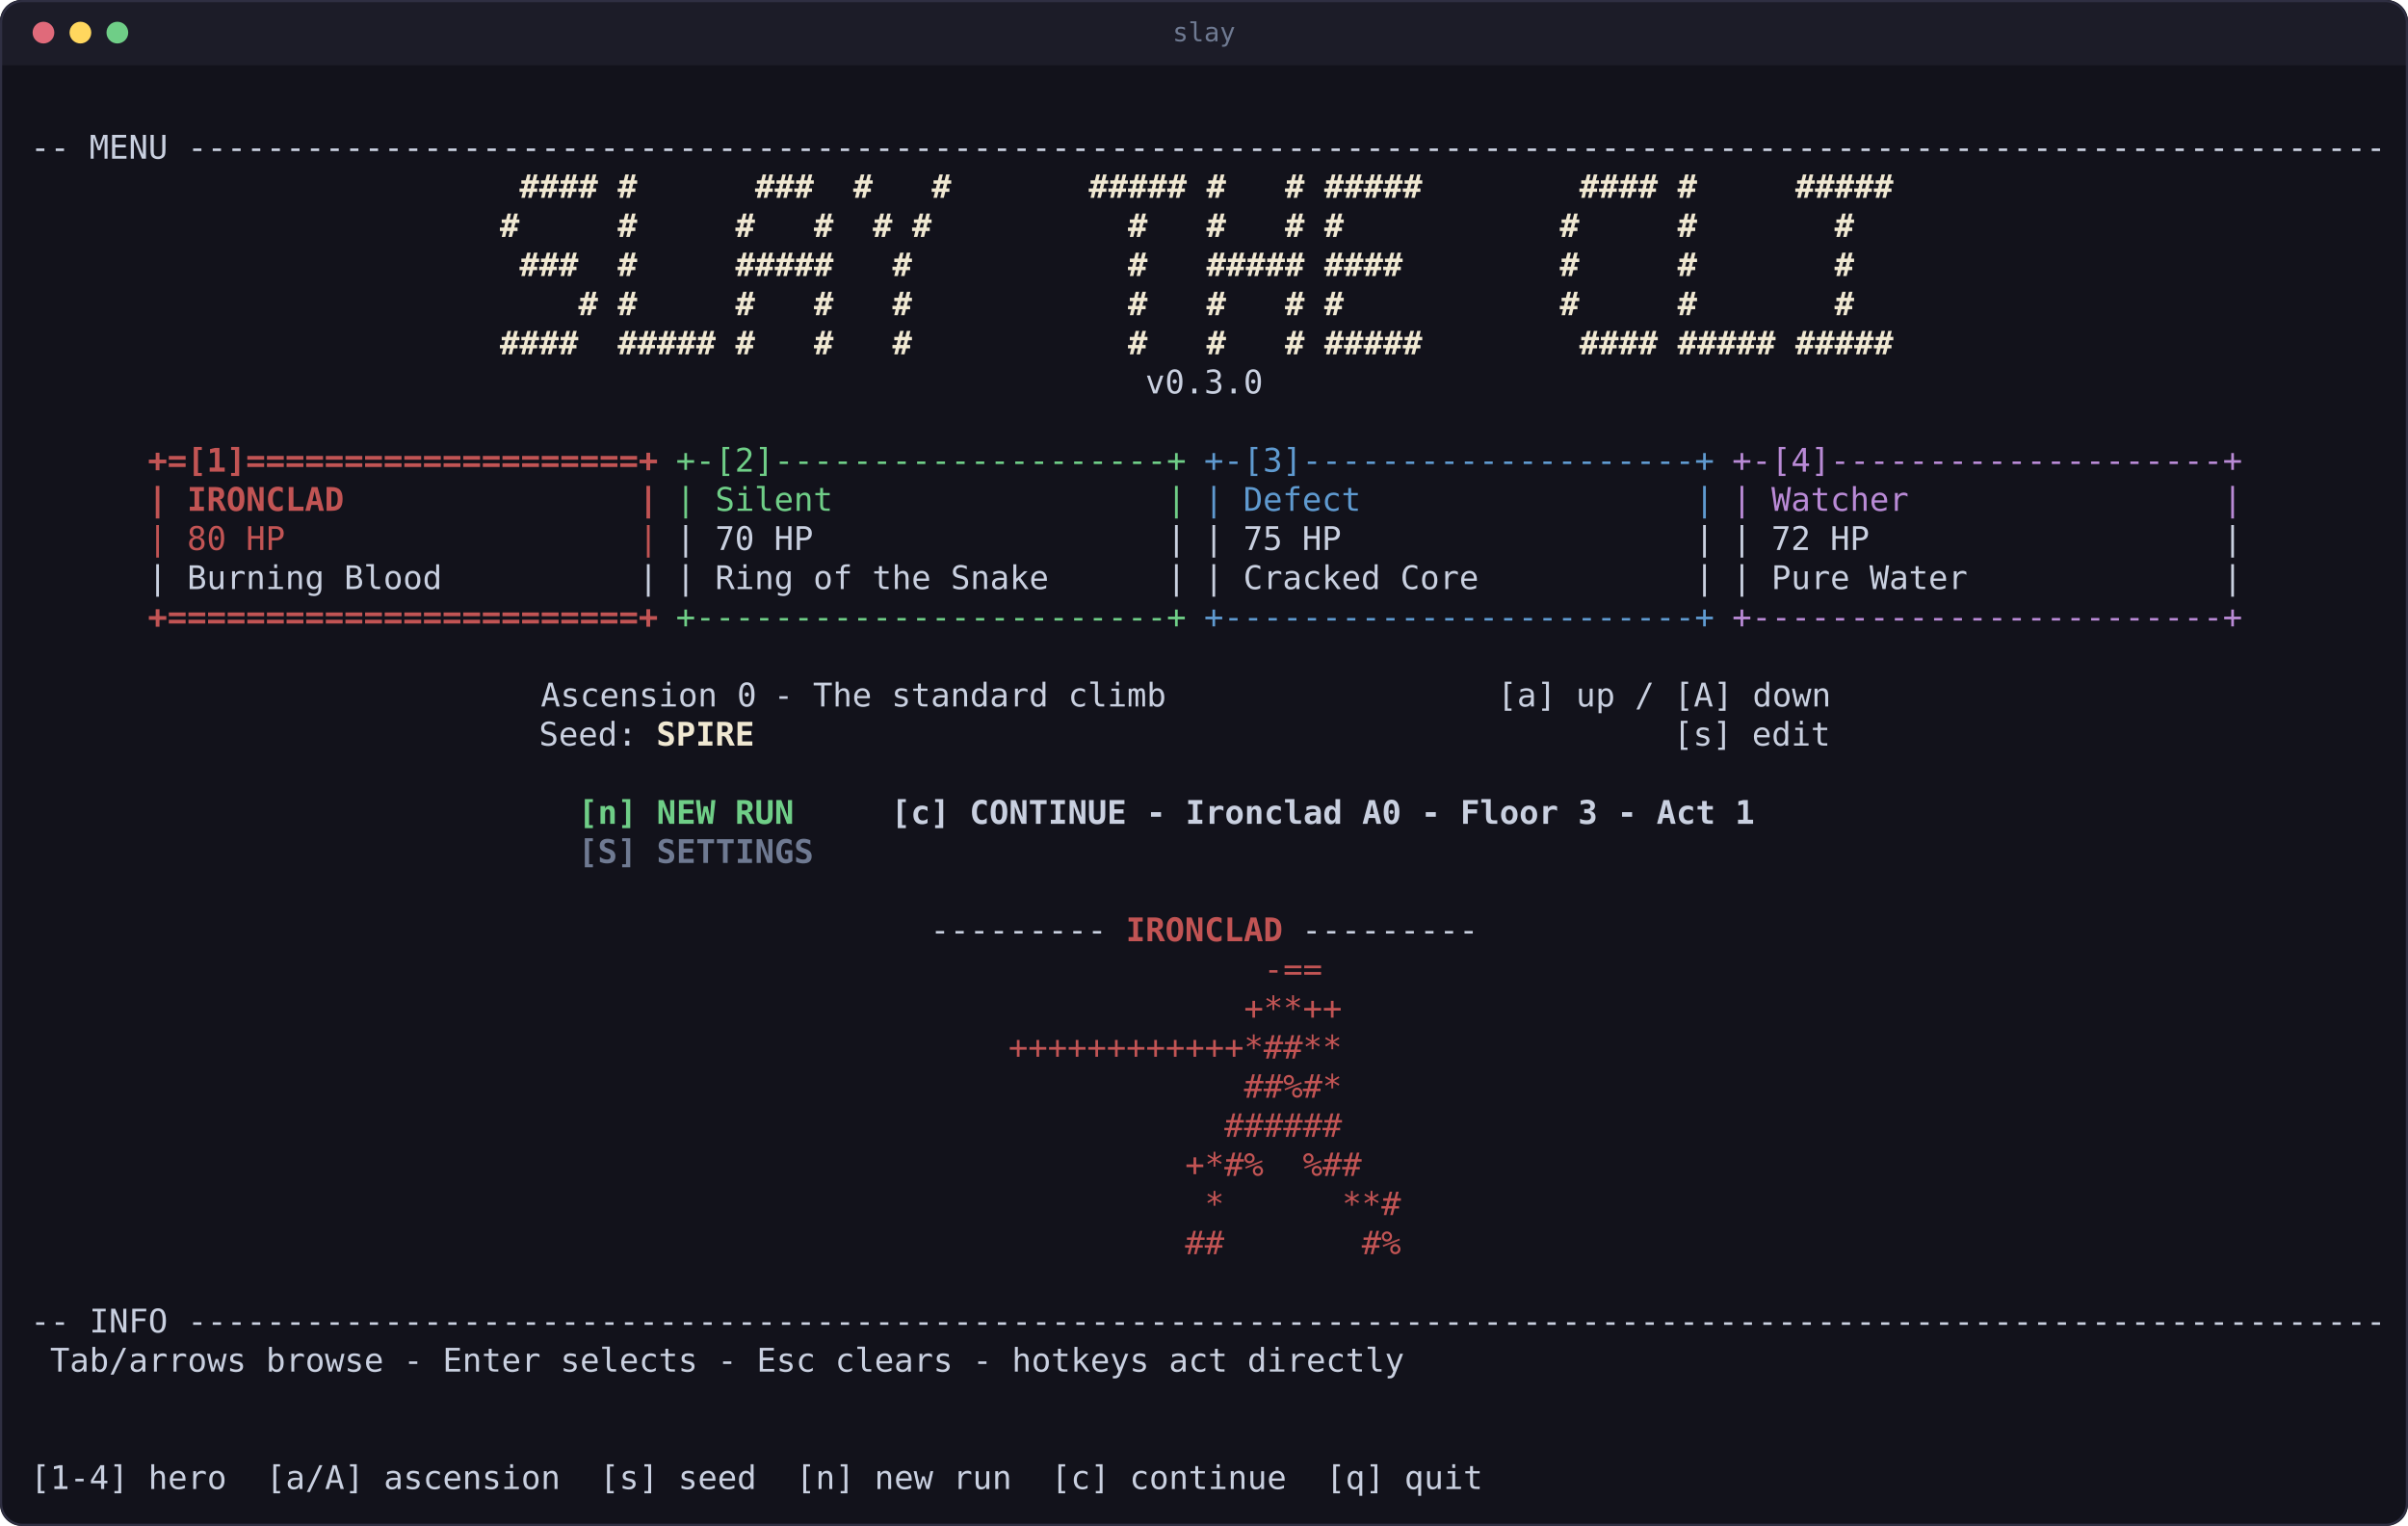
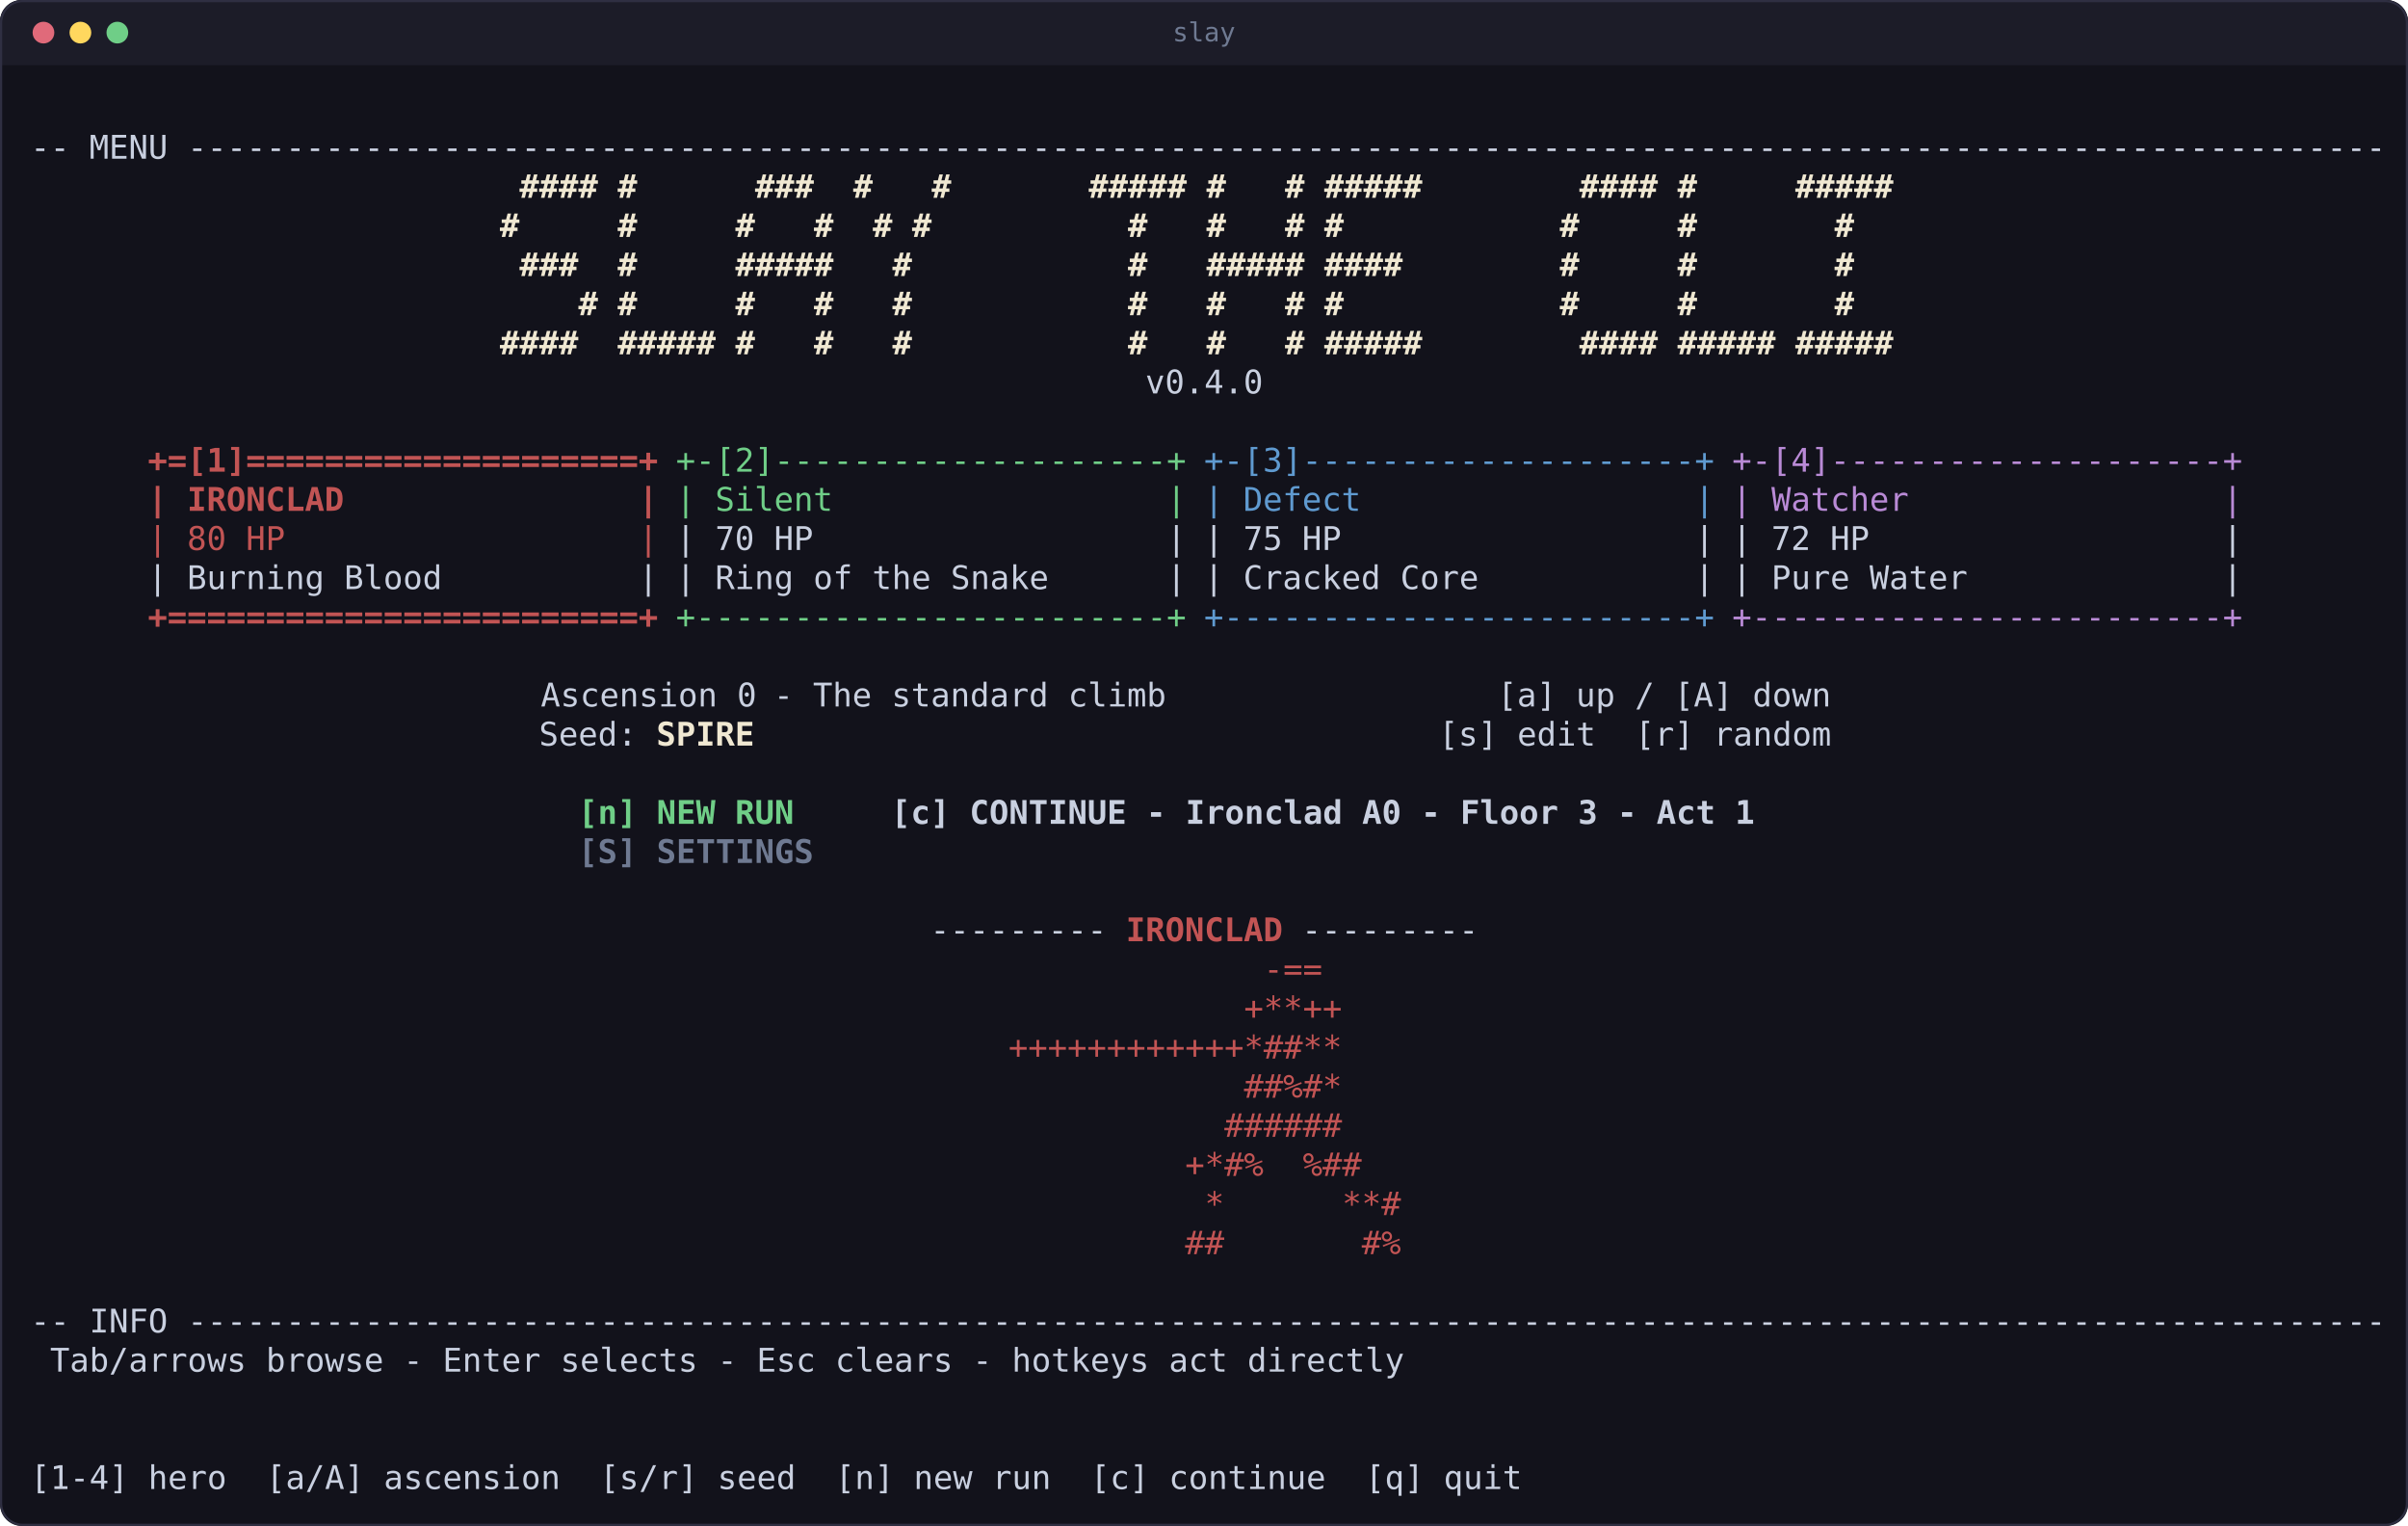
<svg xmlns="http://www.w3.org/2000/svg" width="1108" height="702" viewBox="0 0 1108 702" font-family="ui-monospace,SFMono-Regular,Menlo,Consolas,'DejaVu Sans Mono',monospace" font-size="15">
  <rect width="1108" height="702" rx="10" fill="#12121b" />
  <path d="M0 10a10 10 0 0 1 10-10h1088a10 10 0 0 1 10 10v20H0z" fill="#1c1c28" />
  <circle cx="20" cy="15" r="5" fill="#e06a7a" />
  <circle cx="37" cy="15" r="5" fill="#ffd75e" />
  <circle cx="54" cy="15" r="5" fill="#6fce87" />
  <text x="554" y="19" fill="#6f7a92" font-size="12" text-anchor="middle">slay</text>
  <rect x="0.5" y="0.5" width="1107" height="701" rx="10" fill="none" stroke="#2f2f42" />
  <text y="73" xml:space="preserve">
    <tspan x="14" textLength="1080" lengthAdjust="spacingAndGlyphs" fill="#c9d0e0" opacity="0.55">-- MENU ----------------------------------------------------------------------------------------------------------------</tspan>
  </text>
  <text y="91" xml:space="preserve">
    <tspan x="230" textLength="639" lengthAdjust="spacingAndGlyphs" fill="#f0e8d2" font-weight="bold"> #### #      ###  #   #       ##### #   # #####        #### #     #####</tspan>
  </text>
  <text y="109" xml:space="preserve">
    <tspan x="230" textLength="639" lengthAdjust="spacingAndGlyphs" fill="#f0e8d2" font-weight="bold">#     #     #   #  # #          #   #   # #           #     #       #  </tspan>
  </text>
  <text y="127" xml:space="preserve">
    <tspan x="230" textLength="639" lengthAdjust="spacingAndGlyphs" fill="#f0e8d2" font-weight="bold"> ###  #     #####   #           #   ##### ####        #     #       #  </tspan>
  </text>
  <text y="145" xml:space="preserve">
    <tspan x="230" textLength="639" lengthAdjust="spacingAndGlyphs" fill="#f0e8d2" font-weight="bold">    # #     #   #   #           #   #   # #           #     #       #  </tspan>
  </text>
  <text y="163" xml:space="preserve">
    <tspan x="230" textLength="639" lengthAdjust="spacingAndGlyphs" fill="#f0e8d2" font-weight="bold">####  ##### #   #   #           #   #   # #####        #### ##### #####</tspan>
  </text>
  <text y="181" xml:space="preserve">
-     <tspan x="527" textLength="54" lengthAdjust="spacingAndGlyphs" fill="#c9d0e0" opacity="0.55">v0.3.0</tspan>
+     <tspan x="527" textLength="54" lengthAdjust="spacingAndGlyphs" fill="#c9d0e0" opacity="0.55">v0.4.0</tspan>
  </text>
  <text y="217" xml:space="preserve">
    <tspan x="68" textLength="234" lengthAdjust="spacingAndGlyphs" fill="#c25454" font-weight="bold">+=[1]====================+</tspan>
    <tspan x="311" textLength="234" lengthAdjust="spacingAndGlyphs" fill="#6fce87">+-[2]--------------------+</tspan>
    <tspan x="554" textLength="234" lengthAdjust="spacingAndGlyphs" fill="#5f9ad0">+-[3]--------------------+</tspan>
    <tspan x="797" textLength="234" lengthAdjust="spacingAndGlyphs" fill="#b98ad6">+-[4]--------------------+</tspan>
  </text>
  <text y="235" xml:space="preserve">
    <tspan x="68" textLength="234" lengthAdjust="spacingAndGlyphs" fill="#c25454" font-weight="bold">| IRONCLAD               |</tspan>
    <tspan x="311" textLength="234" lengthAdjust="spacingAndGlyphs" fill="#6fce87">| Silent                 |</tspan>
    <tspan x="554" textLength="234" lengthAdjust="spacingAndGlyphs" fill="#5f9ad0">| Defect                 |</tspan>
    <tspan x="797" textLength="234" lengthAdjust="spacingAndGlyphs" fill="#b98ad6">| Watcher                |</tspan>
  </text>
  <text y="253" xml:space="preserve">
    <tspan x="68" textLength="234" lengthAdjust="spacingAndGlyphs" fill="#c25454">| 80 HP                  |</tspan>
    <tspan x="311" textLength="234" lengthAdjust="spacingAndGlyphs" fill="#c9d0e0" opacity="0.55">| 70 HP                  |</tspan>
    <tspan x="554" textLength="234" lengthAdjust="spacingAndGlyphs" fill="#c9d0e0" opacity="0.55">| 75 HP                  |</tspan>
    <tspan x="797" textLength="234" lengthAdjust="spacingAndGlyphs" fill="#c9d0e0" opacity="0.55">| 72 HP                  |</tspan>
  </text>
  <text y="271" xml:space="preserve">
    <tspan x="68" textLength="234" lengthAdjust="spacingAndGlyphs" fill="#c9d0e0" opacity="0.55">| Burning Blood          |</tspan>
    <tspan x="311" textLength="234" lengthAdjust="spacingAndGlyphs" fill="#c9d0e0" opacity="0.55">| Ring of the Snake      |</tspan>
    <tspan x="554" textLength="234" lengthAdjust="spacingAndGlyphs" fill="#c9d0e0" opacity="0.55">| Cracked Core           |</tspan>
    <tspan x="797" textLength="234" lengthAdjust="spacingAndGlyphs" fill="#c9d0e0" opacity="0.55">| Pure Water             |</tspan>
  </text>
  <text y="289" xml:space="preserve">
    <tspan x="68" textLength="234" lengthAdjust="spacingAndGlyphs" fill="#c25454" font-weight="bold">+========================+</tspan>
    <tspan x="311" textLength="234" lengthAdjust="spacingAndGlyphs" fill="#6fce87">+------------------------+</tspan>
    <tspan x="554" textLength="234" lengthAdjust="spacingAndGlyphs" fill="#5f9ad0">+------------------------+</tspan>
    <tspan x="797" textLength="234" lengthAdjust="spacingAndGlyphs" fill="#b98ad6">+------------------------+</tspan>
  </text>
  <text y="325" xml:space="preserve">
    <tspan x="14" textLength="342" lengthAdjust="spacingAndGlyphs" fill="#c9d0e0">                          Ascension 0 </tspan>
    <tspan x="356" textLength="180" lengthAdjust="spacingAndGlyphs" fill="#c9d0e0" opacity="0.55">- The standard climb</tspan>
    <tspan x="689" textLength="153" lengthAdjust="spacingAndGlyphs" fill="#c9d0e0" opacity="0.55">[a] up / [A] down</tspan>
  </text>
  <text y="343" xml:space="preserve">
    <tspan x="248" textLength="45" lengthAdjust="spacingAndGlyphs" fill="#c9d0e0" opacity="0.55">Seed:</tspan>
    <tspan x="302" textLength="45" lengthAdjust="spacingAndGlyphs" fill="#f0e8d2" font-weight="bold">SPIRE</tspan>
-     <tspan x="770" textLength="72" lengthAdjust="spacingAndGlyphs" fill="#c9d0e0" opacity="0.55">[s] edit</tspan>
+     <tspan x="662" textLength="180" lengthAdjust="spacingAndGlyphs" fill="#c9d0e0" opacity="0.55">[s] edit  [r] random</tspan>
  </text>
  <text y="379" xml:space="preserve">
    <tspan x="266" textLength="99" lengthAdjust="spacingAndGlyphs" fill="#6fce87" font-weight="bold">[n] NEW RUN</tspan>
    <tspan x="410" textLength="396" lengthAdjust="spacingAndGlyphs" fill="#c9d0e0" font-weight="bold">[c] CONTINUE - Ironclad A0 - Floor 3 - Act 1</tspan>
  </text>
  <text y="397" xml:space="preserve">
    <tspan x="266" textLength="108" lengthAdjust="spacingAndGlyphs" fill="#6f7a92" font-weight="bold">[S] SETTINGS</tspan>
  </text>
  <text y="433" xml:space="preserve">
    <tspan x="428" textLength="81" lengthAdjust="spacingAndGlyphs" fill="#c9d0e0" opacity="0.55">---------</tspan>
    <tspan x="509" textLength="90" lengthAdjust="spacingAndGlyphs" fill="#c25454" font-weight="bold"> IRONCLAD </tspan>
    <tspan x="599" textLength="81" lengthAdjust="spacingAndGlyphs" fill="#c9d0e0" opacity="0.55">---------</tspan>
  </text>
  <text y="451" xml:space="preserve">
    <tspan x="464" textLength="180" lengthAdjust="spacingAndGlyphs" fill="#c25454">             -==    </tspan>
  </text>
  <text y="469" xml:space="preserve">
    <tspan x="464" textLength="180" lengthAdjust="spacingAndGlyphs" fill="#c25454">            +**++   </tspan>
  </text>
  <text y="487" xml:space="preserve">
    <tspan x="464" textLength="180" lengthAdjust="spacingAndGlyphs" fill="#c25454">++++++++++++*##**   </tspan>
  </text>
  <text y="505" xml:space="preserve">
    <tspan x="464" textLength="180" lengthAdjust="spacingAndGlyphs" fill="#c25454">            ##%#*   </tspan>
  </text>
  <text y="523" xml:space="preserve">
    <tspan x="464" textLength="180" lengthAdjust="spacingAndGlyphs" fill="#c25454">           ######   </tspan>
  </text>
  <text y="541" xml:space="preserve">
    <tspan x="464" textLength="180" lengthAdjust="spacingAndGlyphs" fill="#c25454">         +*#%  %##  </tspan>
  </text>
  <text y="559" xml:space="preserve">
    <tspan x="464" textLength="180" lengthAdjust="spacingAndGlyphs" fill="#c25454">          *      **#</tspan>
  </text>
  <text y="577" xml:space="preserve">
    <tspan x="464" textLength="180" lengthAdjust="spacingAndGlyphs" fill="#c25454">         ##       #%</tspan>
  </text>
  <text y="613" xml:space="preserve">
    <tspan x="14" textLength="1080" lengthAdjust="spacingAndGlyphs" fill="#c9d0e0" opacity="0.55">-- INFO ----------------------------------------------------------------------------------------------------------------</tspan>
  </text>
  <text y="631" xml:space="preserve">
    <tspan x="14" textLength="630" lengthAdjust="spacingAndGlyphs" fill="#c9d0e0" opacity="0.55"> Tab/arrows browse - Enter selects - Esc clears - hotkeys act directly</tspan>
  </text>
  <text y="685" xml:space="preserve">
-     <tspan x="14" textLength="1080" lengthAdjust="spacingAndGlyphs" fill="#c9d0e0" opacity="0.55">[1-4] hero  [a/A] ascension  [s] seed  [n] new run  [c] continue  [q] quit                                              </tspan>
+     <tspan x="14" textLength="1080" lengthAdjust="spacingAndGlyphs" fill="#c9d0e0" opacity="0.55">[1-4] hero  [a/A] ascension  [s/r] seed  [n] new run  [c] continue  [q] quit                                            </tspan>
  </text>
</svg>
